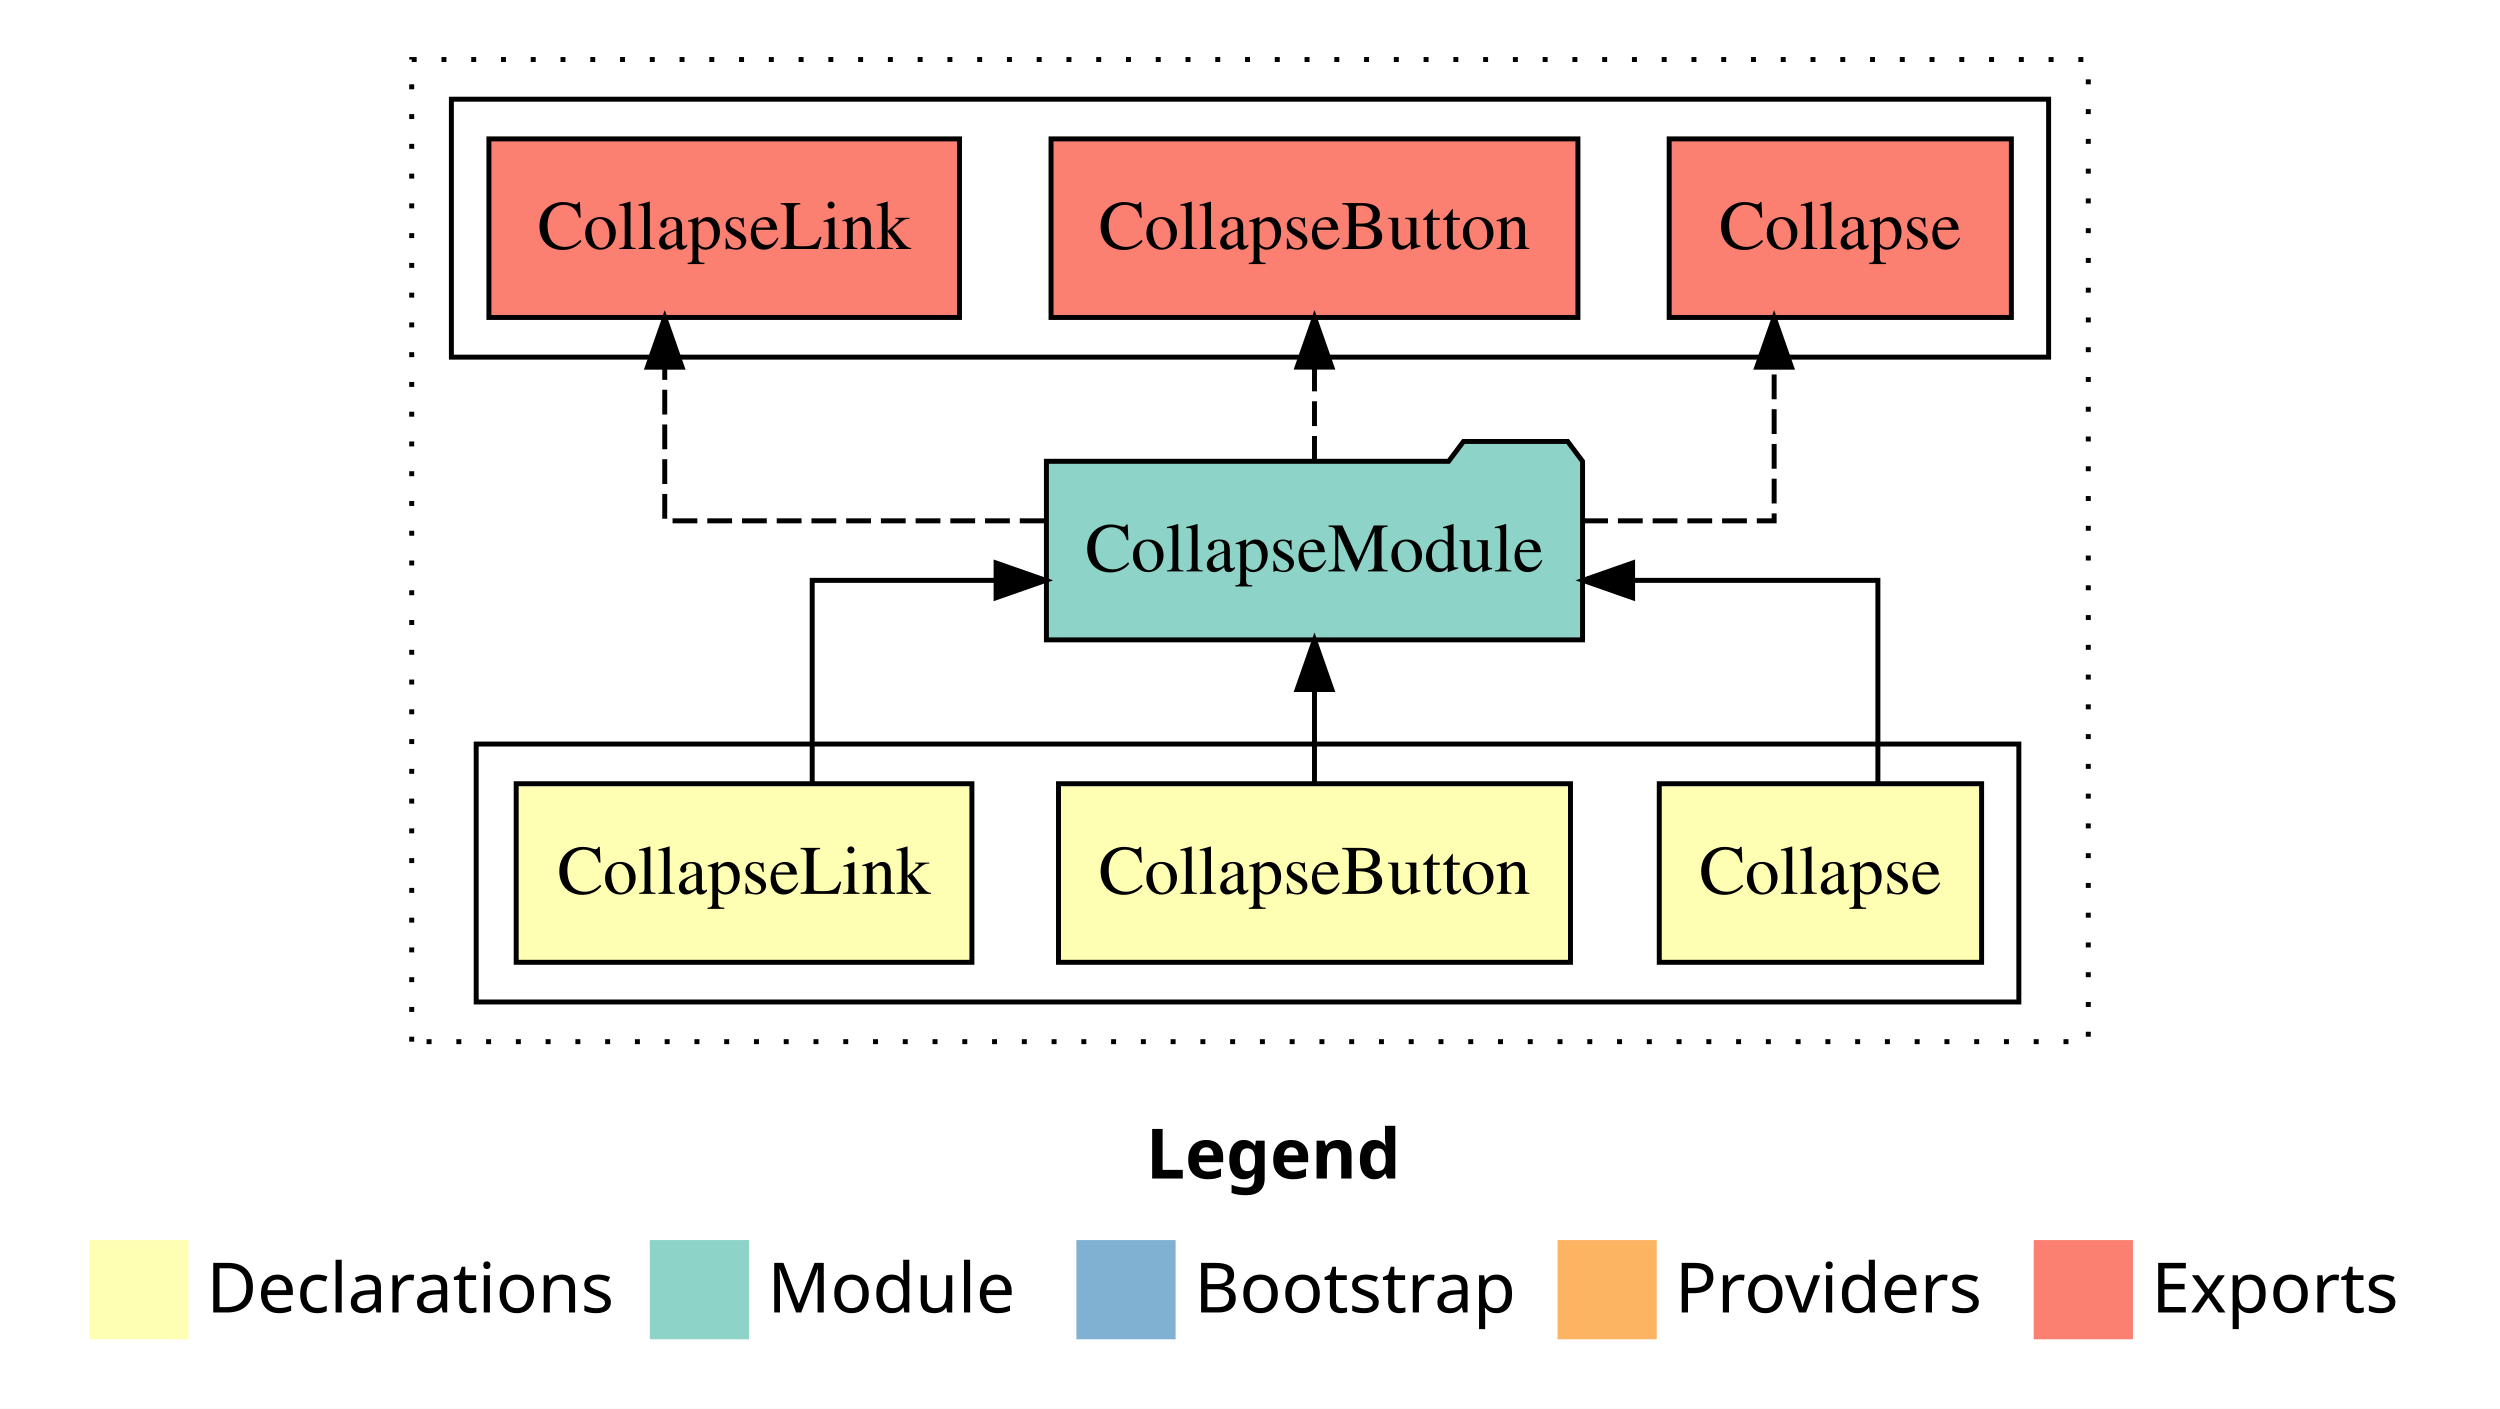
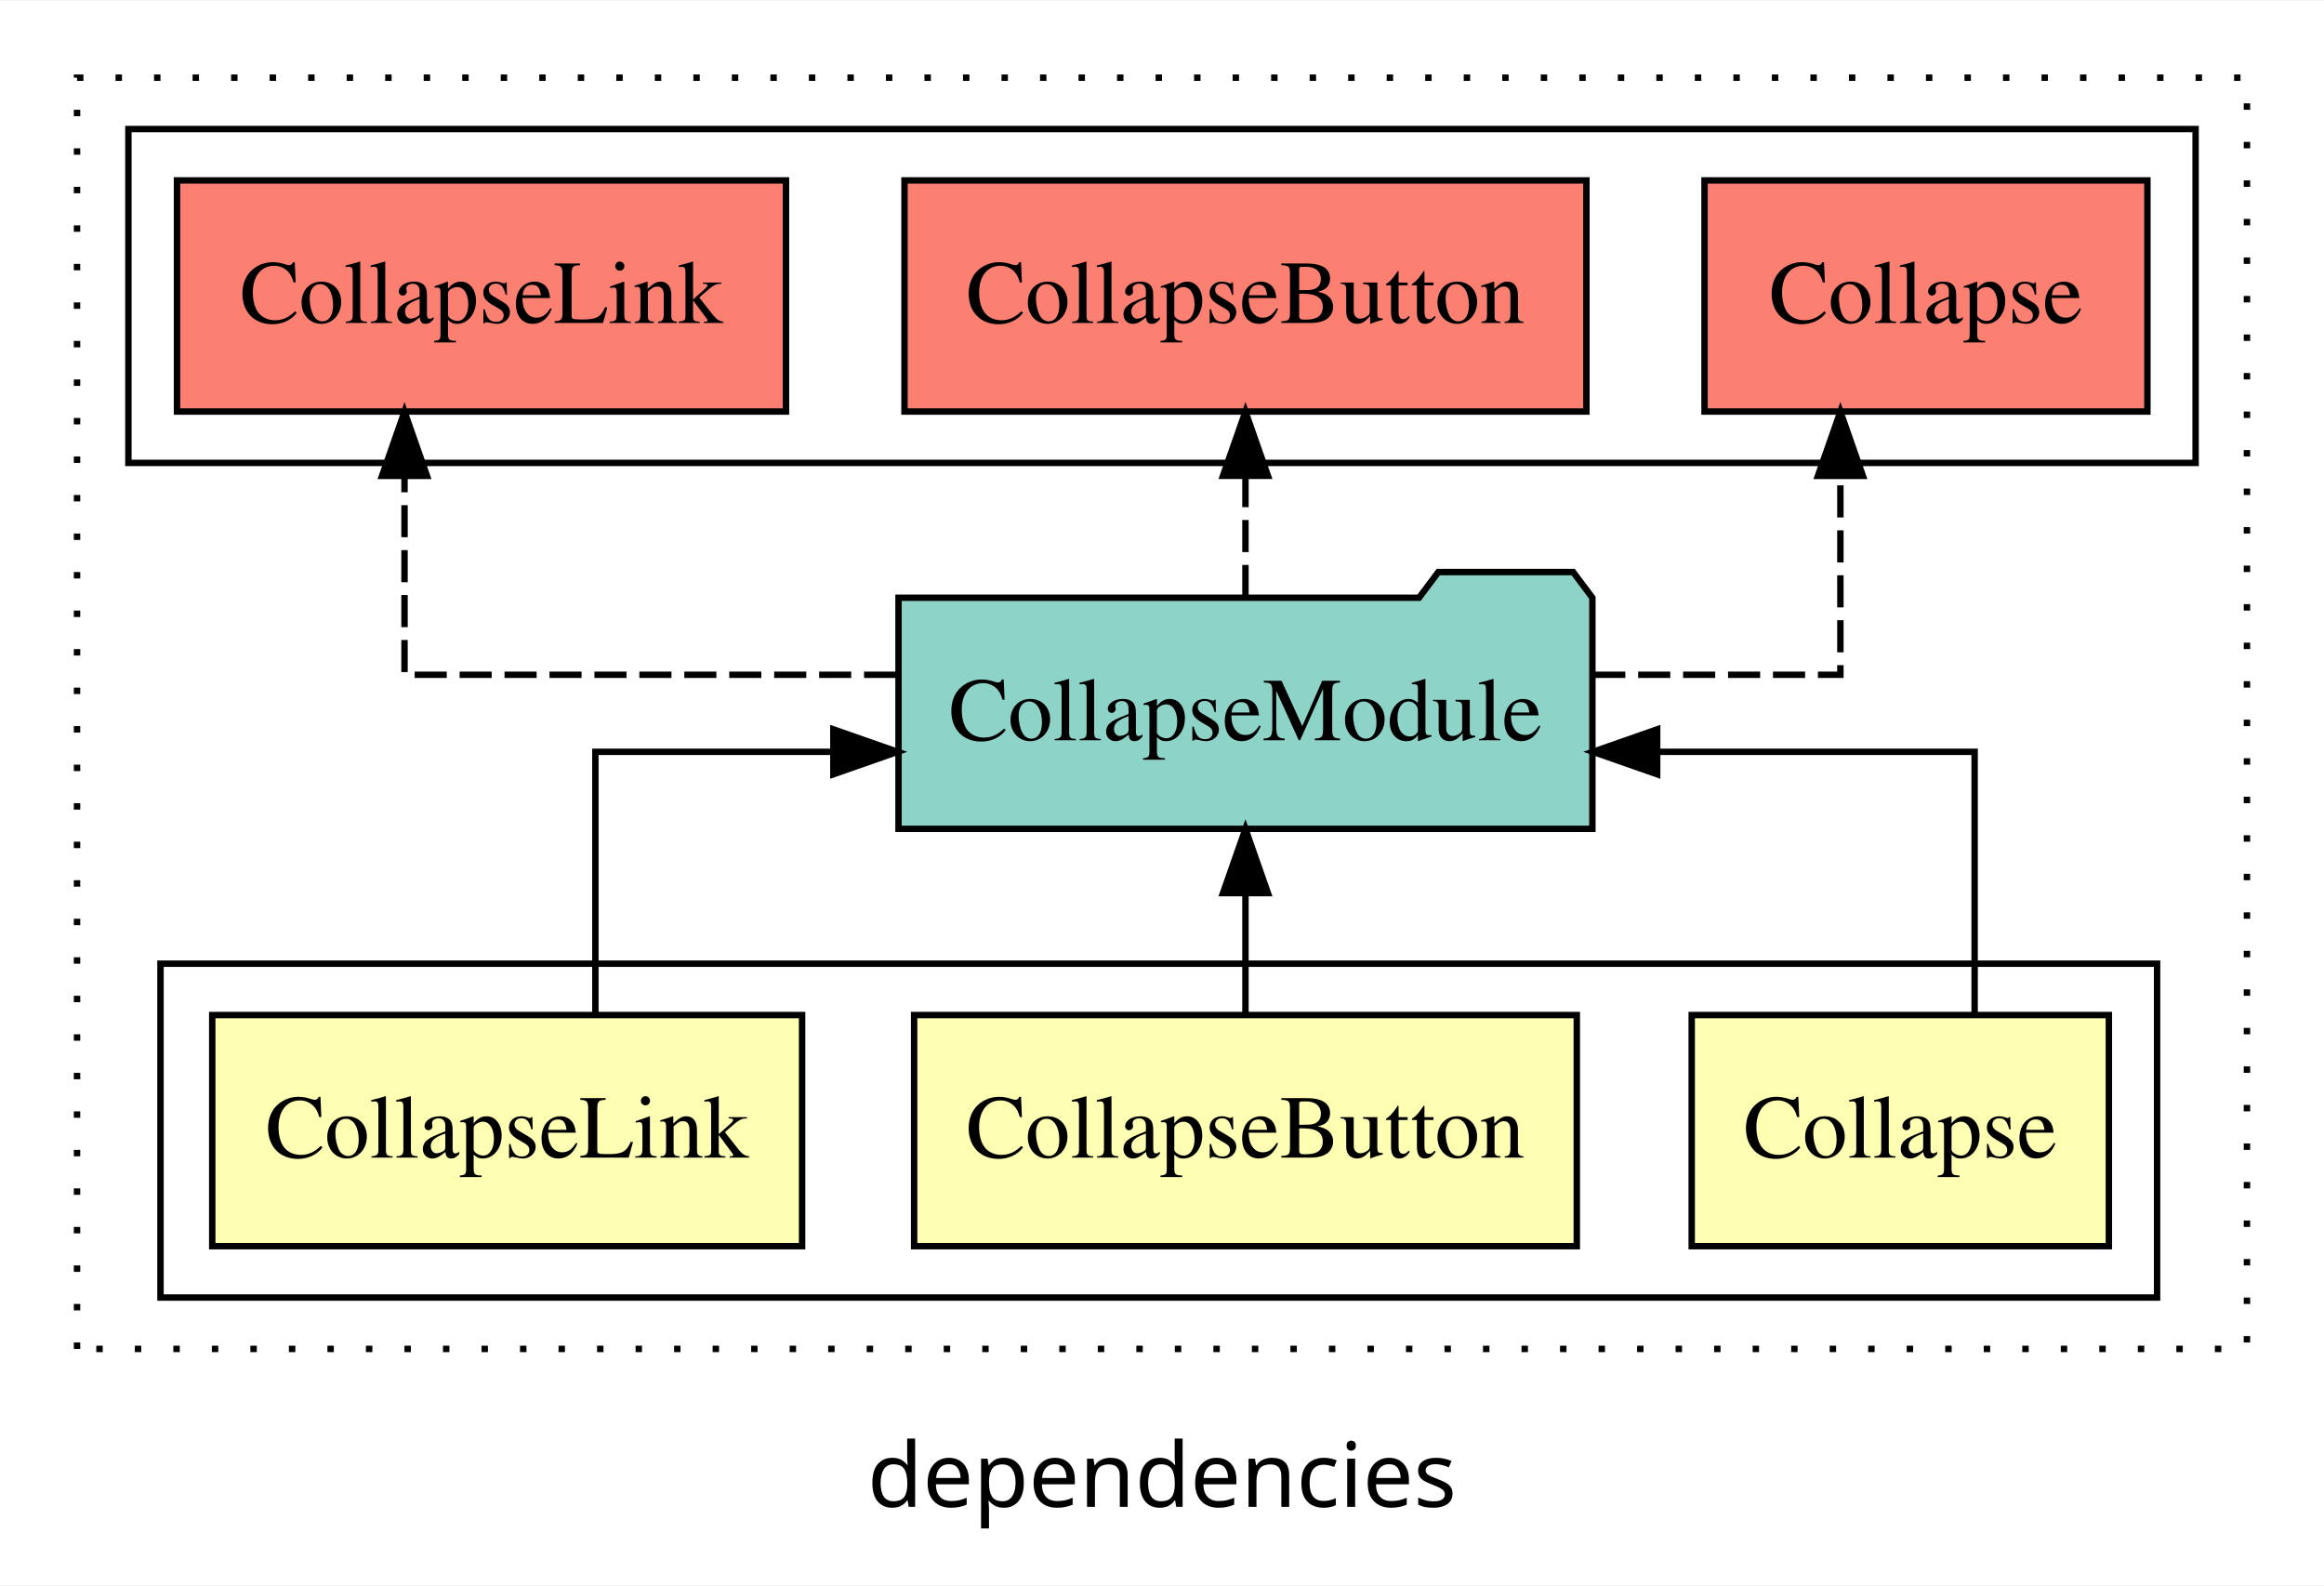
- <svg xmlns="http://www.w3.org/2000/svg" width="504pt" height="284pt" viewBox="0.00 0.00 504.00 284.00">
-   <g id="graph0" class="graph" transform="scale(1 1) rotate(0) translate(4 280)">
-     <polygon fill="#ffffff" stroke="transparent" points="-4,4 -4,-280 500,-280 500,4 -4,4" />
-     <text text-anchor="start" x="227.009" y="-42.4" font-family="sans-serif" font-weight="bold" font-size="14.00" fill="#000000">Legend</text>
-     <polygon fill="#ffffb3" stroke="transparent" points="14,-10 14,-30 34,-30 34,-10 14,-10" />
-     <text text-anchor="start" x="37.629" y="-15.4" font-family="sans-serif" font-size="14.00" fill="#000000">  Declarations</text>
-     <polygon fill="#8dd3c7" stroke="transparent" points="127,-10 127,-30 147,-30 147,-10 127,-10" />
-     <text text-anchor="start" x="150.725" y="-15.4" font-family="sans-serif" font-size="14.00" fill="#000000">  Module</text>
-     <polygon fill="#80b1d3" stroke="transparent" points="213,-10 213,-30 233,-30 233,-10 213,-10" />
-     <text text-anchor="start" x="236.781" y="-15.4" font-family="sans-serif" font-size="14.00" fill="#000000">  Bootstrap</text>
-     <polygon fill="#fdb462" stroke="transparent" points="310,-10 310,-30 330,-30 330,-10 310,-10" />
-     <text text-anchor="start" x="333.673" y="-15.4" font-family="sans-serif" font-size="14.00" fill="#000000">  Providers</text>
-     <polygon fill="#fb8072" stroke="transparent" points="406,-10 406,-30 426,-30 426,-10 406,-10" />
-     <text text-anchor="start" x="429.726" y="-15.4" font-family="sans-serif" font-size="14.00" fill="#000000">  Exports</text>
+ <svg xmlns="http://www.w3.org/2000/svg" width="362pt" height="247pt" viewBox="0.00 0.00 362.00 246.80">
+   <g id="graph0" class="graph" transform="scale(1 1) rotate(0) translate(4 242.8)">
+     <polygon fill="white" stroke="transparent" points="-4,4 -4,-242.8 358,-242.8 358,4 -4,4" />
+     <text text-anchor="middle" x="177" y="-8.2" font-family="sans-serif" font-size="14.00">dependencies</text>
    <g id="clust1" class="cluster">
-       <polygon fill="none" stroke="#000000" stroke-dasharray="1,5" points="79,-70 79,-268 417,-268 417,-70 79,-70" />
+       <polygon fill="none" stroke="black" stroke-dasharray="1,5" points="8,-32.8 8,-230.8 346,-230.8 346,-32.8 8,-32.8" />
    </g>
    <g id="clust2" class="cluster">
-       <polygon fill="none" stroke="#000000" points="92,-78 92,-130 403,-130 403,-78 92,-78" />
+       <polygon fill="none" stroke="black" points="21,-40.8 21,-92.8 332,-92.8 332,-40.8 21,-40.8" />
    </g>
    <g id="clust7" class="cluster">
-       <polygon fill="none" stroke="#000000" points="87,-208 87,-260 409,-260 409,-208 87,-208" />
+       <polygon fill="none" stroke="black" points="16,-170.8 16,-222.8 338,-222.8 338,-170.8 16,-170.8" />
    </g>
    <g id="node1" class="node">
-       <polygon fill="#ffffb3" stroke="#000000" points="395.492,-122 330.508,-122 330.508,-86 395.492,-86 395.492,-122" />
-       <text text-anchor="middle" x="363" y="-99.8" font-family="Times,serif" font-size="14.00" fill="#000000">Collapse</text>
+       <polygon fill="#ffffb3" stroke="black" points="324.49,-84.8 259.51,-84.8 259.51,-48.8 324.49,-48.8 324.49,-84.8" />
+       <text text-anchor="middle" x="292" y="-62.6" font-family="Times,serif" font-size="14.00">Collapse</text>
    </g>
    <g id="node4" class="node">
-       <polygon fill="#8dd3c7" stroke="#000000" points="315.042,-187 312.042,-191 291.042,-191 288.042,-187 206.958,-187 206.958,-151 315.042,-151 315.042,-187" />
-       <text text-anchor="middle" x="261" y="-164.8" font-family="Times,serif" font-size="14.00" fill="#000000">CollapseModule</text>
+       <polygon fill="#8dd3c7" stroke="black" points="244.04,-149.8 241.04,-153.8 220.04,-153.8 217.04,-149.8 135.96,-149.8 135.96,-113.8 244.04,-113.8 244.04,-149.8" />
+       <text text-anchor="middle" x="190" y="-127.6" font-family="Times,serif" font-size="14.00">CollapseModule</text>
    </g>
    <g id="edge1" class="edge">
-       <path fill="none" stroke="#000000" d="M374.582,-122.022C374.582,-139.373 374.582,-163 374.582,-163 374.582,-163 325.13,-163 325.13,-163" />
-       <polygon fill="#000000" stroke="#000000" points="325.13,-159.5 315.13,-163 325.13,-166.5 325.13,-159.5" />
+       <path fill="none" stroke="black" d="M303.58,-84.82C303.58,-102.17 303.58,-125.8 303.58,-125.8 303.58,-125.8 254.13,-125.8 254.13,-125.8" />
+       <polygon fill="black" stroke="black" points="254.13,-122.3 244.13,-125.8 254.13,-129.3 254.13,-122.3" />
    </g>
    <g id="node2" class="node">
-       <polygon fill="#ffffb3" stroke="#000000" points="312.61,-122 209.391,-122 209.391,-86 312.61,-86 312.61,-122" />
-       <text text-anchor="middle" x="261" y="-99.8" font-family="Times,serif" font-size="14.00" fill="#000000">CollapseButton</text>
+       <polygon fill="#ffffb3" stroke="black" points="241.61,-84.8 138.39,-84.8 138.39,-48.8 241.61,-48.8 241.61,-84.8" />
+       <text text-anchor="middle" x="190" y="-62.6" font-family="Times,serif" font-size="14.00">CollapseButton</text>
    </g>
    <g id="edge2" class="edge">
-       <path fill="none" stroke="#000000" d="M261,-122.106C261,-122.106 261,-140.991 261,-140.991" />
-       <polygon fill="#000000" stroke="#000000" points="257.5,-140.991 261,-150.991 264.5,-140.991 257.5,-140.991" />
+       <path fill="none" stroke="black" d="M190,-84.91C190,-84.91 190,-103.79 190,-103.79" />
+       <polygon fill="black" stroke="black" points="186.5,-103.79 190,-113.79 193.5,-103.79 186.5,-103.79" />
    </g>
    <g id="node3" class="node">
-       <polygon fill="#ffffb3" stroke="#000000" points="191.936,-122 100.064,-122 100.064,-86 191.936,-86 191.936,-122" />
-       <text text-anchor="middle" x="146" y="-99.8" font-family="Times,serif" font-size="14.00" fill="#000000">CollapseLink</text>
+       <polygon fill="#ffffb3" stroke="black" points="120.94,-84.8 29.06,-84.8 29.06,-48.8 120.94,-48.8 120.94,-84.8" />
+       <text text-anchor="middle" x="75" y="-62.6" font-family="Times,serif" font-size="14.00">CollapseLink</text>
    </g>
    <g id="edge3" class="edge">
-       <path fill="none" stroke="#000000" d="M159.739,-122.022C159.739,-139.373 159.739,-163 159.739,-163 159.739,-163 196.812,-163 196.812,-163" />
-       <polygon fill="#000000" stroke="#000000" points="196.812,-166.5 206.812,-163 196.812,-159.5 196.812,-166.5" />
+       <path fill="none" stroke="black" d="M88.74,-84.82C88.74,-102.17 88.74,-125.8 88.74,-125.8 88.74,-125.8 125.81,-125.8 125.81,-125.8" />
+       <polygon fill="black" stroke="black" points="125.81,-129.3 135.81,-125.8 125.81,-122.3 125.81,-129.3" />
    </g>
    <g id="node5" class="node">
-       <polygon fill="#fb8072" stroke="#000000" points="401.493,-252 332.507,-252 332.507,-216 401.493,-216 401.493,-252" />
-       <text text-anchor="middle" x="367" y="-229.8" font-family="Times,serif" font-size="14.00" fill="#000000">Collapse </text>
+       <polygon fill="#fb8072" stroke="black" points="330.49,-214.8 261.51,-214.8 261.51,-178.8 330.49,-178.8 330.49,-214.8" />
+       <text text-anchor="middle" x="296" y="-192.6" font-family="Times,serif" font-size="14.00">Collapse </text>
    </g>
    <g id="edge4" class="edge">
-       <path fill="none" stroke="#000000" stroke-dasharray="5,2" d="M315.173,-175C335.452,-175 353.668,-175 353.668,-175 353.668,-175 353.668,-205.977 353.668,-205.977" />
-       <polygon fill="#000000" stroke="#000000" points="350.168,-205.977 353.668,-215.977 357.168,-205.977 350.168,-205.977" />
+       <path fill="none" stroke="black" stroke-dasharray="5,2" d="M244.17,-137.8C264.45,-137.8 282.67,-137.8 282.67,-137.8 282.67,-137.8 282.67,-168.78 282.67,-168.78" />
+       <polygon fill="black" stroke="black" points="279.17,-168.78 282.67,-178.78 286.17,-168.78 279.17,-168.78" />
    </g>
    <g id="node6" class="node">
-       <polygon fill="#fb8072" stroke="#000000" points="314.11,-252 207.89,-252 207.89,-216 314.11,-216 314.11,-252" />
-       <text text-anchor="middle" x="261" y="-229.8" font-family="Times,serif" font-size="14.00" fill="#000000">CollapseButton </text>
+       <polygon fill="#fb8072" stroke="black" points="243.11,-214.8 136.89,-214.8 136.89,-178.8 243.11,-178.8 243.11,-214.8" />
+       <text text-anchor="middle" x="190" y="-192.6" font-family="Times,serif" font-size="14.00">CollapseButton </text>
    </g>
    <g id="edge5" class="edge">
-       <path fill="none" stroke="#000000" stroke-dasharray="5,2" d="M261,-187.106C261,-187.106 261,-205.991 261,-205.991" />
-       <polygon fill="#000000" stroke="#000000" points="257.5,-205.991 261,-215.991 264.5,-205.991 257.5,-205.991" />
+       <path fill="none" stroke="black" stroke-dasharray="5,2" d="M190,-149.91C190,-149.91 190,-168.79 190,-168.79" />
+       <polygon fill="black" stroke="black" points="186.5,-168.79 190,-178.79 193.5,-168.79 186.5,-168.79" />
    </g>
    <g id="node7" class="node">
-       <polygon fill="#fb8072" stroke="#000000" points="189.435,-252 94.565,-252 94.565,-216 189.435,-216 189.435,-252" />
-       <text text-anchor="middle" x="142" y="-229.8" font-family="Times,serif" font-size="14.00" fill="#000000">CollapseLink </text>
+       <polygon fill="#fb8072" stroke="black" points="118.43,-214.8 23.57,-214.8 23.57,-178.8 118.43,-178.8 118.43,-214.8" />
+       <text text-anchor="middle" x="71" y="-192.6" font-family="Times,serif" font-size="14.00">CollapseLink </text>
    </g>
    <g id="edge6" class="edge">
-       <path fill="none" stroke="#000000" stroke-dasharray="5,2" d="M206.587,-175C170.598,-175 130.011,-175 130.011,-175 130.011,-175 130.011,-205.977 130.011,-205.977" />
-       <polygon fill="#000000" stroke="#000000" points="126.511,-205.977 130.011,-215.977 133.511,-205.977 126.511,-205.977" />
+       <path fill="none" stroke="black" stroke-dasharray="5,2" d="M135.59,-137.8C99.6,-137.8 59.01,-137.8 59.01,-137.8 59.01,-137.8 59.01,-168.78 59.01,-168.78" />
+       <polygon fill="black" stroke="black" points="55.51,-168.78 59.01,-178.78 62.51,-168.78 55.51,-168.78" />
    </g>
  </g>
</svg>
